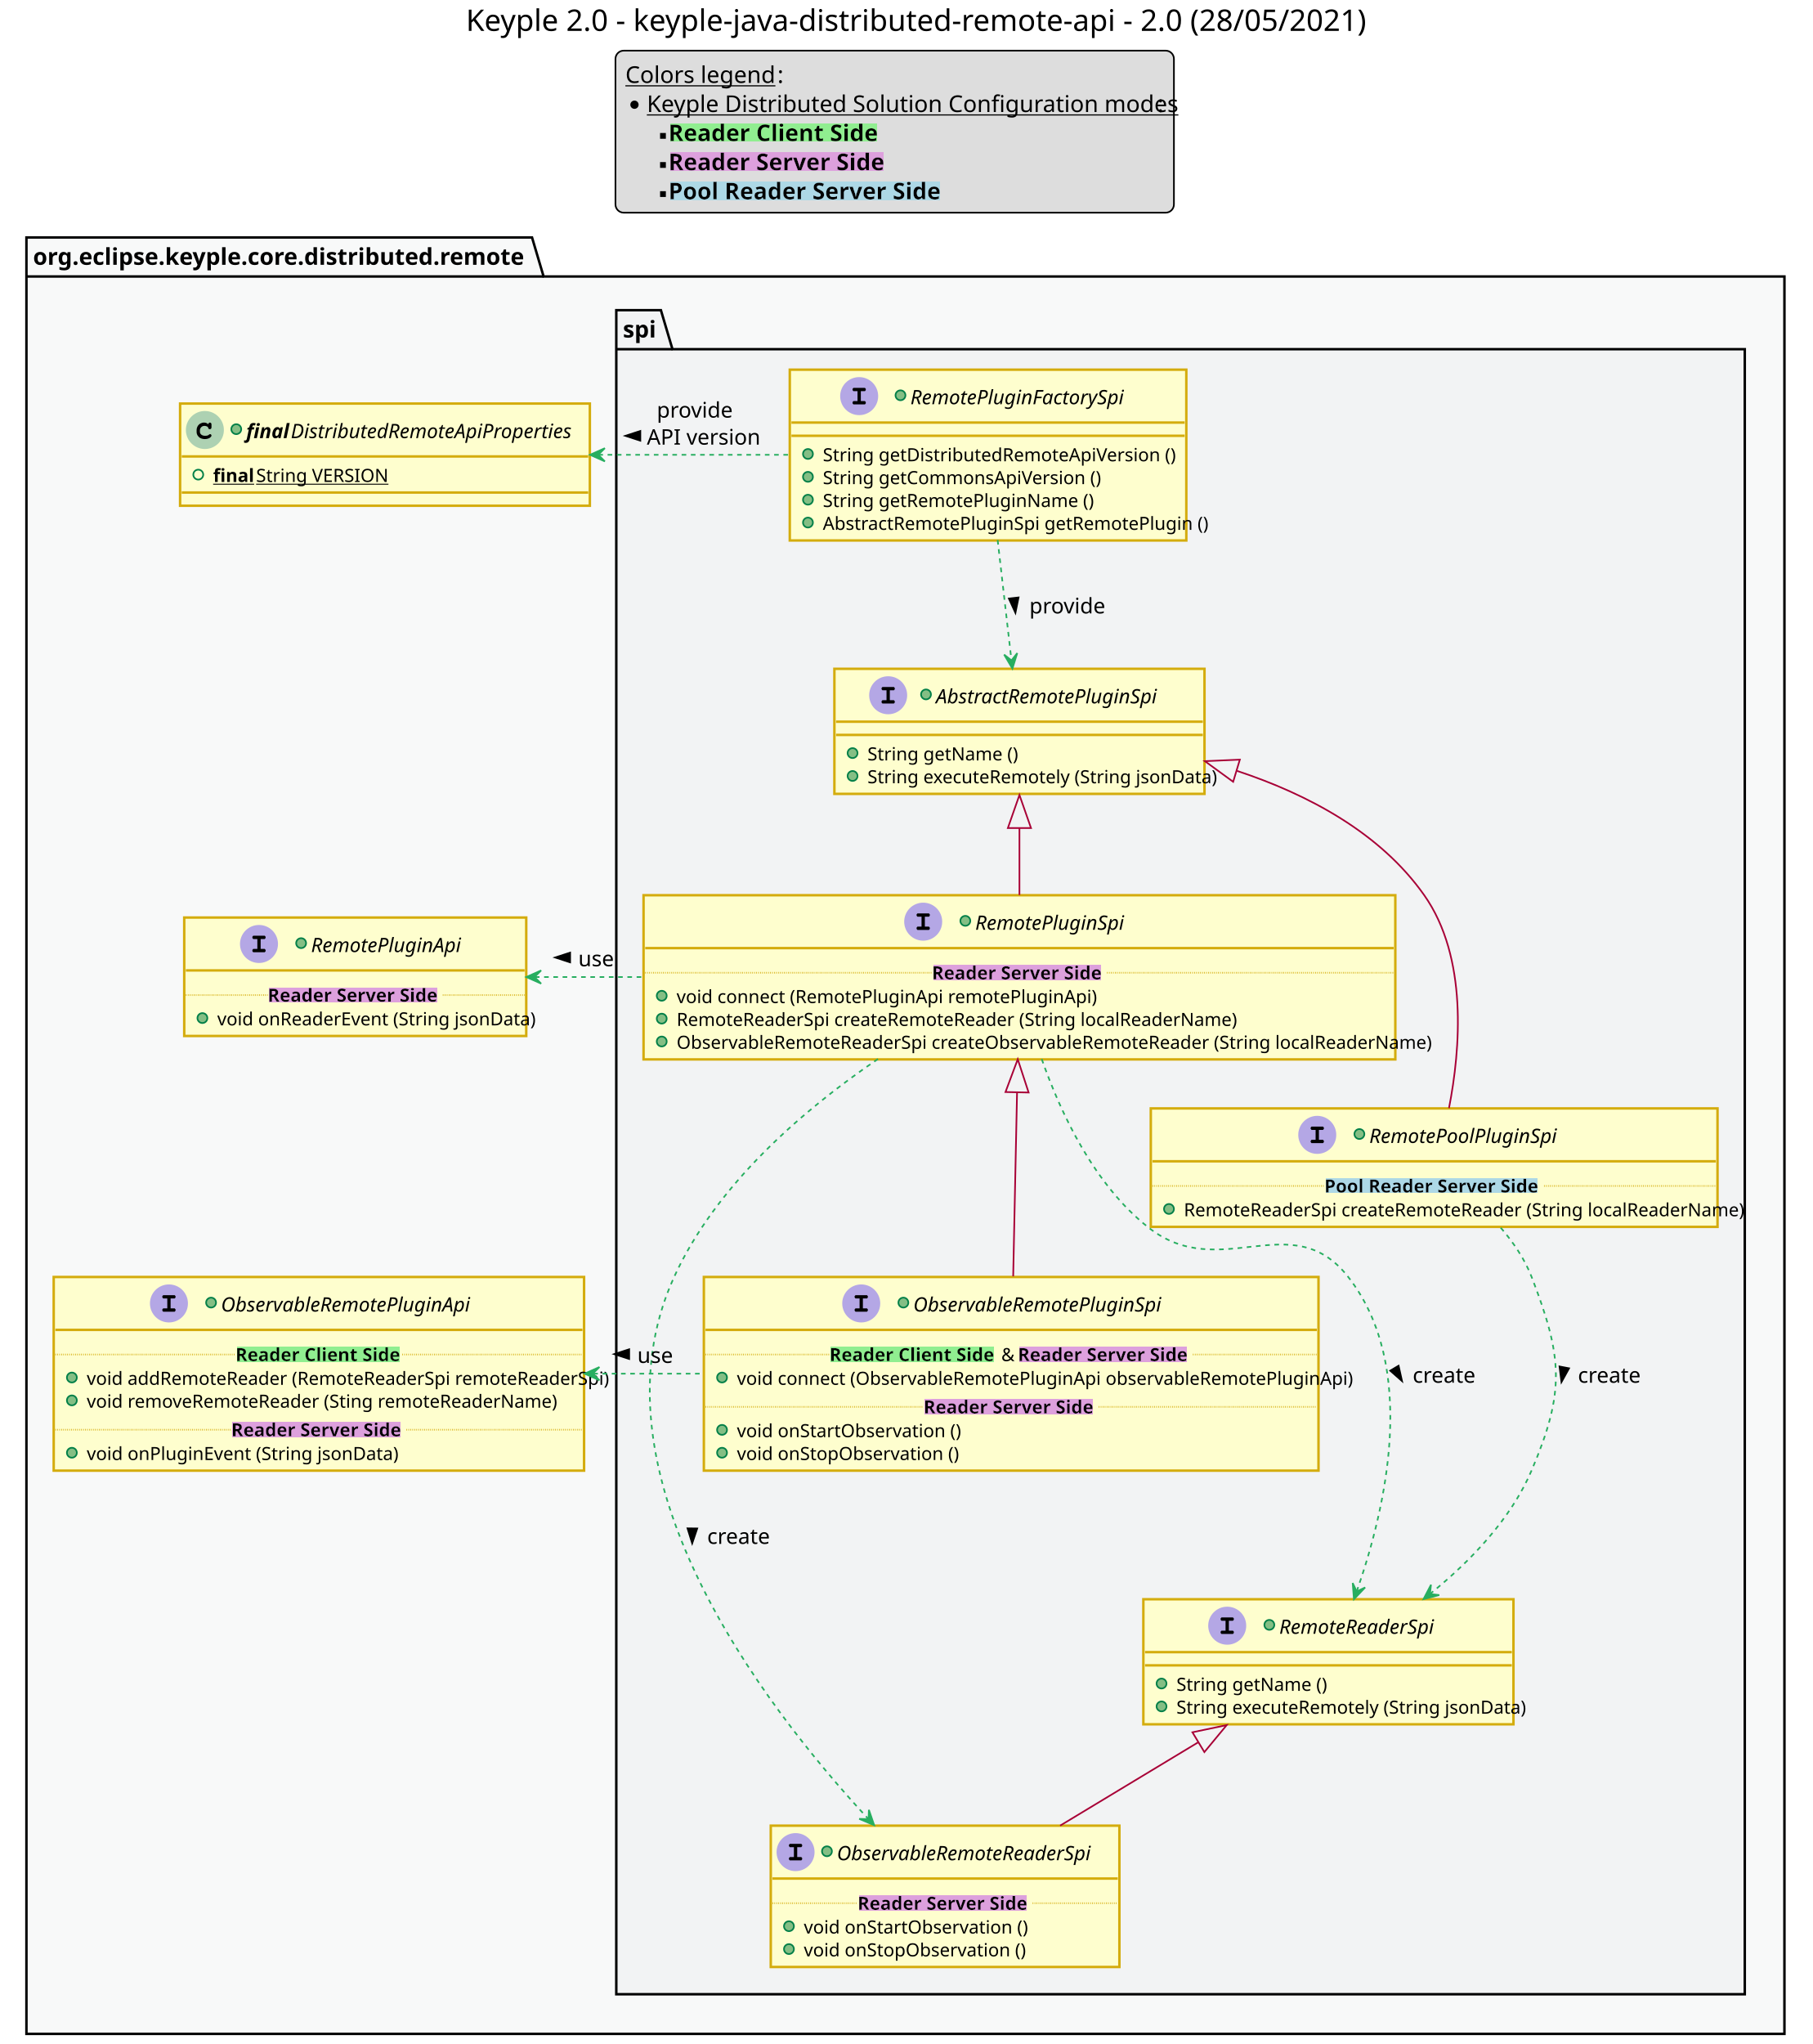
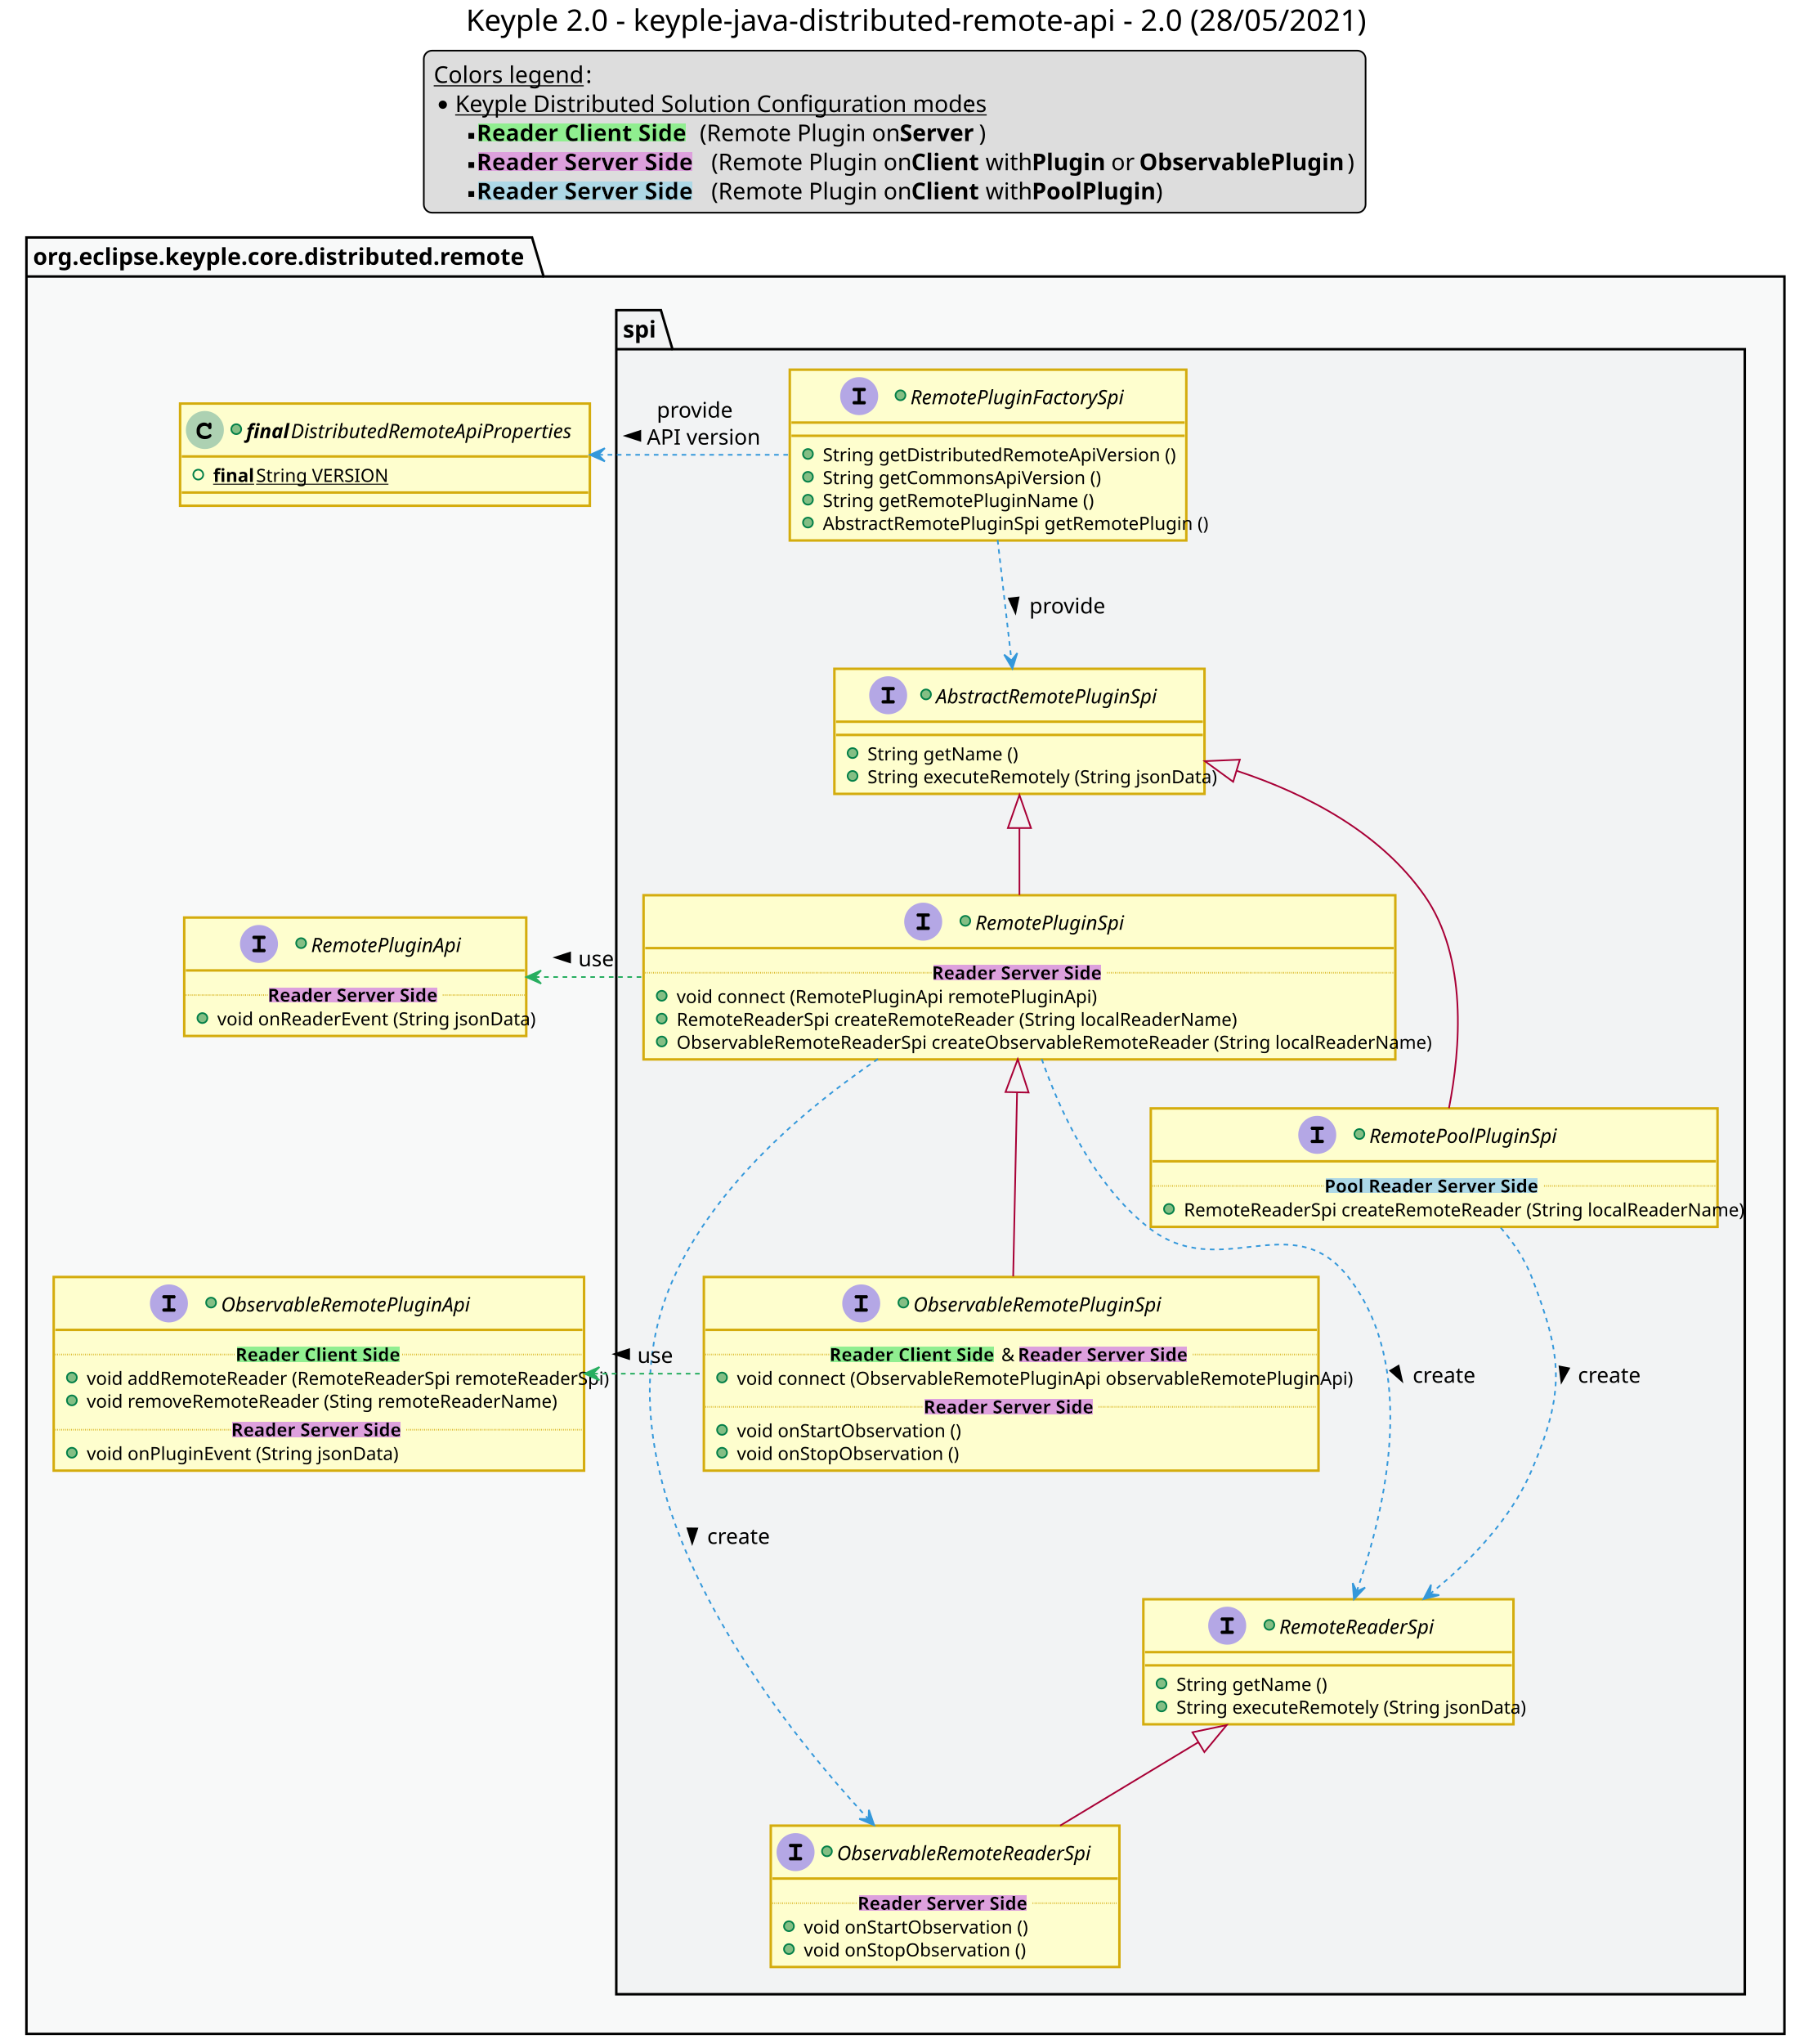
- <svg xmlns="http://www.w3.org/2000/svg" contentScriptType="application/ecmascript" contentStyleType="text/css" height="3092.5px" preserveAspectRatio="none" style="width:2742px;height:3092px;" version="1.1" viewBox="0 0 2742 3092" width="2742.5px" zoomAndPan="magnify">
+ <svg xmlns="http://www.w3.org/2000/svg" contentScriptType="application/ecmascript" contentStyleType="text/css" height="3092.5px" preserveAspectRatio="none" style="width:2742px;height:3092px;background:#FFFFFF;" version="1.1" viewBox="0 0 2742 3092" width="2742.5px" zoomAndPan="magnify">
  <defs>
-     <filter height="1" id="b1ft2xdfj4hcl40" width="1" x="0" y="0">
+     <filter height="1" id="b1a2l3hg5oy2jw0" width="1" x="0" y="0">
      <feFlood flood-color="#90EE90" result="flood" />
      <feComposite in="SourceGraphic" in2="flood" operator="over" />
    </filter>
-     <filter height="1" id="b1ft2xdfj4hcl41" width="1" x="0" y="0">
+     <filter height="1" id="b1a2l3hg5oy2jw1" width="1" x="0" y="0">
      <feFlood flood-color="#DDA0DD" result="flood" />
      <feComposite in="SourceGraphic" in2="flood" operator="over" />
    </filter>
-     <filter height="1" id="b1ft2xdfj4hcl42" width="1" x="0" y="0">
+     <filter height="1" id="b1a2l3hg5oy2jw2" width="1" x="0" y="0">
      <feFlood flood-color="#ADD8E6" result="flood" />
      <feComposite in="SourceGraphic" in2="flood" operator="over" />
    </filter>
  </defs>
  <g>
    <text fill="#000000" font-family="sans-serif" font-size="45" lengthAdjust="spacing" textLength="1300" x="705" y="46.714">Keyple 2.0 - keyple-java-distributed-remote-api - 2.0 (28/05/2021)</text>
-     <rect fill="#DDDDDD" height="245.117" rx="12.5" ry="12.5" style="stroke:#000000;stroke-width:2.5;" width="845" x="931.25" y="76.602" />
-     <text fill="#000000" font-family="sans-serif" font-size="35" lengthAdjust="spacing" text-decoration="underline" textLength="220" x="946.25" y="125.435">Colors legend</text>
-     <text fill="#000000" font-family="sans-serif" font-size="35" lengthAdjust="spacing" textLength="10" x="1176.25" y="125.435">:</text>
-     <ellipse cx="960" cy="158.398" fill="#000000" rx="6.25" ry="6.25" style="stroke:#000000;stroke-width:0.0;" />
-     <text fill="#000000" font-family="sans-serif" font-size="35" lengthAdjust="spacing" text-decoration="underline" textLength="762.5" x="978.75" y="169.458">Keyple Distributed Solution Configuration modes</text>
-     <text fill="#000000" font-family="sans-serif" font-size="35" lengthAdjust="spacing" textLength="10" x="1751.25" y="169.458">:</text>
-     <rect fill="#000000" height="8.75" style="stroke:#000000;stroke-width:0.0;" width="8.75" x="998.75" y="201.172" />
-     <text fill="#000000" filter="url(#b1ft2xdfj4hcl40)" font-family="sans-serif" font-size="35" font-weight="bold" lengthAdjust="spacing" textLength="327.5" x="1011.25" y="213.481">Reader Client Side</text>
-     <rect fill="#000000" height="8.75" style="stroke:#000000;stroke-width:0.0;" width="8.75" x="998.75" y="245.195" />
-     <text fill="#000000" filter="url(#b1ft2xdfj4hcl41)" font-family="sans-serif" font-size="35" font-weight="bold" lengthAdjust="spacing" textLength="345" x="1011.25" y="257.505">Reader Server Side</text>
-     <rect fill="#000000" height="8.75" style="stroke:#000000;stroke-width:0.0;" width="8.75" x="998.75" y="289.219" />
-     <text fill="#000000" filter="url(#b1ft2xdfj4hcl42)" font-family="sans-serif" font-size="35" font-weight="bold" lengthAdjust="spacing" textLength="432.5" x="1011.25" y="301.528">Pool Reader Server Side</text>
+     <rect fill="#DDDDDD" height="245.117" rx="12.5" ry="12.5" style="stroke:#000000;stroke-width:2.5;" width="1425" x="641.25" y="76.602" />
+     <text fill="#000000" font-family="sans-serif" font-size="35" lengthAdjust="spacing" text-decoration="underline" textLength="220" x="656.25" y="125.435">Colors legend</text>
+     <text fill="#000000" font-family="sans-serif" font-size="35" lengthAdjust="spacing" textLength="10" x="886.25" y="125.435">:</text>
+     <ellipse cx="670" cy="158.398" fill="#000000" rx="6.25" ry="6.25" style="stroke:#000000;stroke-width:0.0;" />
+     <text fill="#000000" font-family="sans-serif" font-size="35" lengthAdjust="spacing" text-decoration="underline" textLength="762.5" x="688.75" y="169.458">Keyple Distributed Solution Configuration modes</text>
+     <text fill="#000000" font-family="sans-serif" font-size="35" lengthAdjust="spacing" textLength="10" x="1461.25" y="169.458">:</text>
+     <rect fill="#000000" height="8.75" style="stroke:#000000;stroke-width:0.0;" width="8.75" x="708.75" y="201.172" />
+     <text fill="#000000" filter="url(#b1a2l3hg5oy2jw0)" font-family="sans-serif" font-size="35" font-weight="bold" lengthAdjust="spacing" textLength="327.5" x="721.25" y="213.481">Reader Client Side</text>
+     <text fill="#000000" font-family="sans-serif" font-size="35" lengthAdjust="spacing" textLength="292.5" x="1058.75" y="213.481">(Remote Plugin on</text>
+     <text fill="#000000" font-family="sans-serif" font-size="35" font-weight="bold" lengthAdjust="spacing" textLength="120" x="1361.25" y="213.481">Server</text>
+     <text fill="#000000" font-family="sans-serif" font-size="35" lengthAdjust="spacing" textLength="12.5" x="1481.25" y="213.481">)</text>
+     <rect fill="#000000" height="8.75" style="stroke:#000000;stroke-width:0.0;" width="8.75" x="708.75" y="245.195" />
+     <text fill="#000000" filter="url(#b1a2l3hg5oy2jw1)" font-family="sans-serif" font-size="35" font-weight="bold" lengthAdjust="spacing" textLength="345" x="721.25" y="257.505">Reader Server Side</text>
+     <text fill="#000000" font-family="sans-serif" font-size="35" lengthAdjust="spacing" textLength="292.5" x="1076.25" y="257.505">(Remote Plugin on</text>
+     <text fill="#000000" font-family="sans-serif" font-size="35" font-weight="bold" lengthAdjust="spacing" textLength="102.5" x="1378.75" y="257.505">Client</text>
+     <text fill="#000000" font-family="sans-serif" font-size="35" lengthAdjust="spacing" textLength="60" x="1491.25" y="257.505">with</text>
+     <text fill="#000000" font-family="sans-serif" font-size="35" font-weight="bold" lengthAdjust="spacing" textLength="110" x="1561.25" y="257.505">Plugin</text>
+     <text fill="#000000" font-family="sans-serif" font-size="35" lengthAdjust="spacing" textLength="32.5" x="1681.25" y="257.505">or</text>
+     <text fill="#000000" font-family="sans-serif" font-size="35" font-weight="bold" lengthAdjust="spacing" textLength="315" x="1723.75" y="257.505">ObservablePlugin</text>
+     <text fill="#000000" font-family="sans-serif" font-size="35" lengthAdjust="spacing" textLength="12.5" x="2038.75" y="257.505">)</text>
+     <rect fill="#000000" height="8.75" style="stroke:#000000;stroke-width:0.0;" width="8.75" x="708.75" y="289.219" />
+     <text fill="#000000" filter="url(#b1a2l3hg5oy2jw2)" font-family="sans-serif" font-size="35" font-weight="bold" lengthAdjust="spacing" textLength="345" x="721.25" y="301.528">Reader Server Side</text>
+     <text fill="#000000" font-family="sans-serif" font-size="35" lengthAdjust="spacing" textLength="292.5" x="1076.25" y="301.528">(Remote Plugin on</text>
+     <text fill="#000000" font-family="sans-serif" font-size="35" font-weight="bold" lengthAdjust="spacing" textLength="102.5" x="1378.75" y="301.528">Client</text>
+     <text fill="#000000" font-family="sans-serif" font-size="35" lengthAdjust="spacing" textLength="60" x="1491.25" y="301.528">with</text>
+     <text fill="#000000" font-family="sans-serif" font-size="35" font-weight="bold" lengthAdjust="spacing" textLength="187.5" x="1561.25" y="301.528">PoolPlugin</text>
+     <text fill="#000000" font-family="sans-serif" font-size="35" lengthAdjust="spacing" textLength="12.5" x="1748.75" y="301.528">)</text>
    <polygon fill="#F8F9F9" points="40,359.219,805,359.219,822.5,418.242,2700,418.242,2700,3076.719,40,3076.719,40,359.219" style="stroke:#000000;stroke-width:3.75;" />
    <line style="stroke:#000000;stroke-width:3.75;" x1="40" x2="822.5" y1="418.242" y2="418.242" />
    <text fill="#000000" font-family="sans-serif" font-size="35" font-weight="bold" lengthAdjust="spacing" textLength="750" x="50" y="400.552">org.eclipse.keyple.core.distributed.remote</text>
    <polygon fill="#F2F3F4" points="932.5,469.219,1000,469.219,1017.5,528.242,2640,528.242,2640,3016.719,932.5,3016.719,932.5,469.219" style="stroke:#000000;stroke-width:3.75;" />
    <line style="stroke:#000000;stroke-width:3.75;" x1="932.5" x2="1017.5" y1="528.242" y2="528.242" />
    <text fill="#000000" font-family="sans-serif" font-size="35" font-weight="bold" lengthAdjust="spacing" textLength="52.5" x="942.5" y="510.552">spi</text>
    <rect codeLine="56" fill="#FEFECE" height="154.59" id="ApiProperties" style="stroke:#D4AC0D;stroke-width:3.75;" width="620" x="272.5" y="610.469" />
    <ellipse cx="310" cy="650.469" fill="#ADD1B2" rx="27.5" ry="27.5" style="stroke:#ADD1B2;stroke-width:2.5;" />
    <path d="M315,641.719 Q315.508,640.469 316.094,639.844 Q316.68,639.219 317.344,639.219 Q318.516,639.219 319.258,639.922 Q320,640.625 320,642.266 L320,646.172 Q320,647.812 319.297,648.516 Q318.594,649.219 317.5,649.219 Q316.523,649.219 315.898,648.789 Q315.273,648.359 315,647.227 Q314.883,646.445 314.453,646.016 Q313.672,645.195 312.266,644.727 Q310.859,644.219 309.453,644.219 Q307.695,644.219 306.211,644.922 Q304.766,645.625 303.633,647.188 Q302.5,648.75 302.5,650.898 L302.5,653.203 Q302.5,655.781 304.609,657.5 Q306.719,659.219 310.469,659.219 Q312.695,659.219 314.258,658.711 Q315.156,658.438 316.172,657.539 Q316.836,657.031 317.188,656.875 Q317.539,656.719 317.969,656.719 Q318.789,656.719 319.375,657.383 Q320,658.008 320,658.906 Q320,659.766 319.141,660.781 Q317.891,662.266 315.898,663.086 Q313.281,664.219 310.078,664.219 Q306.328,664.219 303.32,662.734 Q300.898,661.562 299.18,659.023 Q297.5,656.484 297.5,653.477 L297.5,650.742 Q297.5,647.617 298.984,644.883 Q300.508,642.148 303.125,640.703 Q305.781,639.219 308.75,639.219 Q310.547,639.219 312.109,639.844 Q313.672,640.469 315,641.719 Z " fill="#000000" />
    <ellipse cx="357.5" cy="649.219" fill="#84BE84" rx="7.5" ry="7.5" style="stroke:#038048;stroke-width:2.5;" />
    <text fill="#000000" font-family="sans-serif" font-size="30" font-style="italic" font-weight="bold" lengthAdjust="spacing" textLength="60" x="372.5" y="662.744">final</text>
    <text fill="#000000" font-family="sans-serif" font-size="30" font-style="italic" lengthAdjust="spacing" textLength="445" x="440" y="662.744">DistributedRemoteApiProperties</text>
    <line style="stroke:#D4AC0D;stroke-width:3.75;" x1="275" x2="890" y1="690.469" y2="690.469" />
    <ellipse cx="300" cy="717.969" rx="7.5" ry="7.5" style="stroke:#038048;stroke-width:2.5;fill:none;" />
    <text fill="#000000" font-family="sans-serif" font-size="27.5" font-weight="bold" lengthAdjust="spacing" text-decoration="underline" textLength="57.5" x="322.5" y="729.016">final</text>
    <text fill="#000000" font-family="sans-serif" font-size="27.5" lengthAdjust="spacing" text-decoration="underline" textLength="190" x="387.5" y="729.016">String VERSION</text>
    <line style="stroke:#D4AC0D;stroke-width:3.75;" x1="275" x2="890" y1="745.059" y2="745.059" />
    <rect codeLine="59" fill="#FEFECE" height="179.18" id="RemotePluginApi" style="stroke:#D4AC0D;stroke-width:3.75;" width="517.5" x="278.75" y="1387.969" />
    <ellipse cx="391.875" cy="1427.969" fill="#B4A7E5" rx="27.5" ry="27.5" style="stroke:#B4A7E5;stroke-width:2.5;" />
    <path d="M394.375,1420.469 L394.375,1435.469 L399.375,1435.469 L400.586,1435.469 L401.875,1437.031 L401.875,1437.969 L401.875,1438.906 L400.586,1440.469 L399.375,1440.469 L384.375,1440.469 L383.164,1440.469 L381.875,1438.906 L381.875,1437.969 L381.875,1437.031 L383.164,1435.469 L384.375,1435.469 L389.375,1435.469 L389.375,1420.469 L384.375,1420.469 L383.164,1420.469 L381.875,1418.906 L381.875,1417.969 L381.875,1417.031 L383.164,1415.469 L384.375,1415.469 L399.375,1415.469 L400.586,1415.469 L401.875,1417.031 L401.875,1417.969 L401.875,1418.906 L400.586,1420.469 L399.375,1420.469 L394.375,1420.469 Z " fill="#000000" />
    <ellipse cx="455.625" cy="1426.719" fill="#84BE84" rx="7.5" ry="7.5" style="stroke:#038048;stroke-width:2.5;" />
    <text fill="#000000" font-family="sans-serif" font-size="30" font-style="italic" lengthAdjust="spacing" textLength="242.5" x="470.625" y="1440.244">RemotePluginApi</text>
    <line style="stroke:#D4AC0D;stroke-width:3.75;" x1="281.25" x2="793.75" y1="1467.969" y2="1467.969" />
    <ellipse cx="306.25" cy="1540.059" fill="#84BE84" rx="7.5" ry="7.5" style="stroke:#038048;stroke-width:2.5;" />
    <text fill="#000000" font-family="sans-serif" font-size="27.5" lengthAdjust="spacing" textLength="452.5" x="328.75" y="1551.106">void onReaderEvent (String jsonData)</text>
    <line style="stroke:#D4AC0D;stroke-width:2.5;stroke-dasharray:1.0,2.0;" x1="281.25" x2="405" y1="1505.264" y2="1505.264" />
-     <text fill="#000000" filter="url(#b1ft2xdfj4hcl41)" font-family="sans-serif" font-size="27.5" font-weight="bold" lengthAdjust="spacing" textLength="265" x="405" y="1515.266">Reader Server Side</text>
+     <text fill="#000000" filter="url(#b1a2l3hg5oy2jw1)" font-family="sans-serif" font-size="27.5" font-weight="bold" lengthAdjust="spacing" textLength="265" x="405" y="1515.266">Reader Server Side</text>
    <line style="stroke:#D4AC0D;stroke-width:2.5;stroke-dasharray:1.0,2.0;" x1="670" x2="793.75" y1="1505.264" y2="1505.264" />
    <rect codeLine="63" fill="#FEFECE" height="292.949" id="ObservableRemotePluginApi" style="stroke:#D4AC0D;stroke-width:3.75;" width="802.5" x="81.25" y="1931.719" />
    <ellipse cx="255.625" cy="1971.719" fill="#B4A7E5" rx="27.5" ry="27.5" style="stroke:#B4A7E5;stroke-width:2.5;" />
    <path d="M258.125,1964.219 L258.125,1979.219 L263.125,1979.219 L264.336,1979.219 L265.625,1980.781 L265.625,1981.719 L265.625,1982.656 L264.336,1984.219 L263.125,1984.219 L248.125,1984.219 L246.914,1984.219 L245.625,1982.656 L245.625,1981.719 L245.625,1980.781 L246.914,1979.219 L248.125,1979.219 L253.125,1979.219 L253.125,1964.219 L248.125,1964.219 L246.914,1964.219 L245.625,1962.656 L245.625,1961.719 L245.625,1960.781 L246.914,1959.219 L248.125,1959.219 L263.125,1959.219 L264.336,1959.219 L265.625,1960.781 L265.625,1961.719 L265.625,1962.656 L264.336,1964.219 L263.125,1964.219 L258.125,1964.219 Z " fill="#000000" />
    <ellipse cx="319.375" cy="1970.469" fill="#84BE84" rx="7.5" ry="7.5" style="stroke:#038048;stroke-width:2.5;" />
    <text fill="#000000" font-family="sans-serif" font-size="30" font-style="italic" lengthAdjust="spacing" textLength="405" x="334.375" y="1983.994">ObservableRemotePluginApi</text>
    <line style="stroke:#D4AC0D;stroke-width:3.75;" x1="83.75" x2="881.25" y1="2011.719" y2="2011.719" />
    <ellipse cx="108.75" cy="2083.809" fill="#84BE84" rx="7.5" ry="7.5" style="stroke:#038048;stroke-width:2.5;" />
    <text fill="#000000" font-family="sans-serif" font-size="27.5" lengthAdjust="spacing" textLength="737.5" x="131.25" y="2094.856">void addRemoteReader (RemoteReaderSpi remoteReaderSpi)</text>
    <ellipse cx="108.75" cy="2118.398" fill="#84BE84" rx="7.5" ry="7.5" style="stroke:#038048;stroke-width:2.5;" />
    <text fill="#000000" font-family="sans-serif" font-size="27.5" lengthAdjust="spacing" textLength="657.5" x="131.25" y="2129.446">void removeRemoteReader (Sting remoteReaderName)</text>
    <line style="stroke:#D4AC0D;stroke-width:2.5;stroke-dasharray:1.0,2.0;" x1="83.75" x2="356.25" y1="2049.014" y2="2049.014" />
-     <text fill="#000000" filter="url(#b1ft2xdfj4hcl40)" font-family="sans-serif" font-size="27.5" font-weight="bold" lengthAdjust="spacing" textLength="252.5" x="356.25" y="2059.016">Reader Client Side</text>
+     <text fill="#000000" filter="url(#b1a2l3hg5oy2jw0)" font-family="sans-serif" font-size="27.5" font-weight="bold" lengthAdjust="spacing" textLength="252.5" x="356.25" y="2059.016">Reader Client Side</text>
    <line style="stroke:#D4AC0D;stroke-width:2.5;stroke-dasharray:1.0,2.0;" x1="608.75" x2="881.25" y1="2049.014" y2="2049.014" />
    <ellipse cx="108.75" cy="2197.578" fill="#84BE84" rx="7.5" ry="7.5" style="stroke:#038048;stroke-width:2.5;" />
    <text fill="#000000" font-family="sans-serif" font-size="27.5" lengthAdjust="spacing" textLength="435" x="131.25" y="2208.626">void onPluginEvent (String jsonData)</text>
    <line style="stroke:#D4AC0D;stroke-width:2.5;stroke-dasharray:1.0,2.0;" x1="83.75" x2="350" y1="2162.783" y2="2162.783" />
-     <text fill="#000000" filter="url(#b1ft2xdfj4hcl41)" font-family="sans-serif" font-size="27.5" font-weight="bold" lengthAdjust="spacing" textLength="265" x="350" y="2172.786">Reader Server Side</text>
+     <text fill="#000000" filter="url(#b1a2l3hg5oy2jw1)" font-family="sans-serif" font-size="27.5" font-weight="bold" lengthAdjust="spacing" textLength="265" x="350" y="2172.786">Reader Server Side</text>
    <line style="stroke:#D4AC0D;stroke-width:2.5;stroke-dasharray:1.0,2.0;" x1="615" x2="881.25" y1="2162.783" y2="2162.783" />
    <rect codeLine="72" fill="#FEFECE" height="258.359" id="RemotePluginFactorySpi" style="stroke:#D4AC0D;stroke-width:3.75;" width="600" x="1195" y="559.219" />
    <ellipse cx="1300" cy="599.219" fill="#B4A7E5" rx="27.5" ry="27.5" style="stroke:#B4A7E5;stroke-width:2.5;" />
    <path d="M1302.5,591.719 L1302.5,606.719 L1307.5,606.719 L1308.711,606.719 L1310,608.281 L1310,609.219 L1310,610.156 L1308.711,611.719 L1307.5,611.719 L1292.5,611.719 L1291.289,611.719 L1290,610.156 L1290,609.219 L1290,608.281 L1291.289,606.719 L1292.5,606.719 L1297.5,606.719 L1297.5,591.719 L1292.5,591.719 L1291.289,591.719 L1290,590.156 L1290,589.219 L1290,588.281 L1291.289,586.719 L1292.5,586.719 L1307.5,586.719 L1308.711,586.719 L1310,588.281 L1310,589.219 L1310,590.156 L1308.711,591.719 L1307.5,591.719 L1302.5,591.719 Z " fill="#000000" />
    <ellipse cx="1362.5" cy="597.969" fill="#84BE84" rx="7.5" ry="7.5" style="stroke:#038048;stroke-width:2.5;" />
    <text fill="#000000" font-family="sans-serif" font-size="30" font-style="italic" lengthAdjust="spacing" textLength="342.5" x="1377.5" y="611.494">RemotePluginFactorySpi</text>
    <line style="stroke:#D4AC0D;stroke-width:3.75;" x1="1197.5" x2="1792.5" y1="639.219" y2="639.219" />
    <line style="stroke:#D4AC0D;stroke-width:3.75;" x1="1197.5" x2="1792.5" y1="659.219" y2="659.219" />
    <ellipse cx="1222.5" cy="686.719" fill="#84BE84" rx="7.5" ry="7.5" style="stroke:#038048;stroke-width:2.5;" />
    <text fill="#000000" font-family="sans-serif" font-size="27.5" lengthAdjust="spacing" textLength="495" x="1245" y="697.766">String getDistributedRemoteApiVersion ()</text>
    <ellipse cx="1222.5" cy="721.309" fill="#84BE84" rx="7.5" ry="7.5" style="stroke:#038048;stroke-width:2.5;" />
    <text fill="#000000" font-family="sans-serif" font-size="27.5" lengthAdjust="spacing" textLength="395" x="1245" y="732.356">String getCommonsApiVersion ()</text>
    <ellipse cx="1222.5" cy="755.898" fill="#84BE84" rx="7.5" ry="7.5" style="stroke:#038048;stroke-width:2.5;" />
    <text fill="#000000" font-family="sans-serif" font-size="27.5" lengthAdjust="spacing" textLength="370" x="1245" y="766.946">String getRemotePluginName ()</text>
    <ellipse cx="1222.5" cy="790.488" fill="#84BE84" rx="7.5" ry="7.5" style="stroke:#038048;stroke-width:2.5;" />
    <text fill="#000000" font-family="sans-serif" font-size="27.5" lengthAdjust="spacing" textLength="535" x="1245" y="801.536">AbstractRemotePluginSpi getRemotePlugin ()</text>
    <rect codeLine="79" fill="#FEFECE" height="189.18" id="AbstractRemotePluginSpi" style="stroke:#D4AC0D;stroke-width:3.75;" width="560" x="1262.5" y="1011.719" />
    <ellipse cx="1343.875" cy="1051.719" fill="#B4A7E5" rx="27.5" ry="27.5" style="stroke:#B4A7E5;stroke-width:2.5;" />
    <path d="M1346.375,1044.219 L1346.375,1059.219 L1351.375,1059.219 L1352.586,1059.219 L1353.875,1060.781 L1353.875,1061.719 L1353.875,1062.656 L1352.586,1064.219 L1351.375,1064.219 L1336.375,1064.219 L1335.164,1064.219 L1333.875,1062.656 L1333.875,1061.719 L1333.875,1060.781 L1335.164,1059.219 L1336.375,1059.219 L1341.375,1059.219 L1341.375,1044.219 L1336.375,1044.219 L1335.164,1044.219 L1333.875,1042.656 L1333.875,1041.719 L1333.875,1040.781 L1335.164,1039.219 L1336.375,1039.219 L1351.375,1039.219 L1352.586,1039.219 L1353.875,1040.781 L1353.875,1041.719 L1353.875,1042.656 L1352.586,1044.219 L1351.375,1044.219 L1346.375,1044.219 Z " fill="#000000" />
    <ellipse cx="1401.125" cy="1050.469" fill="#84BE84" rx="7.5" ry="7.5" style="stroke:#038048;stroke-width:2.5;" />
    <text fill="#000000" font-family="sans-serif" font-size="30" font-style="italic" lengthAdjust="spacing" textLength="355" x="1416.125" y="1063.994">AbstractRemotePluginSpi</text>
    <line style="stroke:#D4AC0D;stroke-width:3.75;" x1="1265" x2="1820" y1="1091.719" y2="1091.719" />
    <line style="stroke:#D4AC0D;stroke-width:3.75;" x1="1265" x2="1820" y1="1111.719" y2="1111.719" />
    <ellipse cx="1290" cy="1139.219" fill="#84BE84" rx="7.5" ry="7.5" style="stroke:#038048;stroke-width:2.5;" />
    <text fill="#000000" font-family="sans-serif" font-size="27.5" lengthAdjust="spacing" textLength="210" x="1312.5" y="1150.266">String getName ()</text>
    <ellipse cx="1290" cy="1173.809" fill="#84BE84" rx="7.5" ry="7.5" style="stroke:#038048;stroke-width:2.5;" />
    <text fill="#000000" font-family="sans-serif" font-size="27.5" lengthAdjust="spacing" textLength="495" x="1312.5" y="1184.856">String executeRemotely (String jsonData)</text>
    <rect codeLine="83" fill="#FEFECE" height="248.359" id="RemotePluginSpi" style="stroke:#D4AC0D;stroke-width:3.75;" width="1137.5" x="973.75" y="1354.219" />
    <ellipse cx="1396.875" cy="1394.219" fill="#B4A7E5" rx="27.5" ry="27.5" style="stroke:#B4A7E5;stroke-width:2.5;" />
    <path d="M1399.375,1386.719 L1399.375,1401.719 L1404.375,1401.719 L1405.586,1401.719 L1406.875,1403.281 L1406.875,1404.219 L1406.875,1405.156 L1405.586,1406.719 L1404.375,1406.719 L1389.375,1406.719 L1388.164,1406.719 L1386.875,1405.156 L1386.875,1404.219 L1386.875,1403.281 L1388.164,1401.719 L1389.375,1401.719 L1394.375,1401.719 L1394.375,1386.719 L1389.375,1386.719 L1388.164,1386.719 L1386.875,1385.156 L1386.875,1384.219 L1386.875,1383.281 L1388.164,1381.719 L1389.375,1381.719 L1404.375,1381.719 L1405.586,1381.719 L1406.875,1383.281 L1406.875,1384.219 L1406.875,1385.156 L1405.586,1386.719 L1404.375,1386.719 L1399.375,1386.719 Z " fill="#000000" />
    <ellipse cx="1460.625" cy="1392.969" fill="#84BE84" rx="7.5" ry="7.5" style="stroke:#038048;stroke-width:2.5;" />
    <text fill="#000000" font-family="sans-serif" font-size="30" font-style="italic" lengthAdjust="spacing" textLength="242.5" x="1475.625" y="1406.494">RemotePluginSpi</text>
    <line style="stroke:#D4AC0D;stroke-width:3.75;" x1="976.25" x2="2108.75" y1="1434.219" y2="1434.219" />
    <ellipse cx="1001.25" cy="1506.309" fill="#84BE84" rx="7.5" ry="7.5" style="stroke:#038048;stroke-width:2.5;" />
    <text fill="#000000" font-family="sans-serif" font-size="27.5" lengthAdjust="spacing" textLength="582.5" x="1023.75" y="1517.356">void connect (RemotePluginApi remotePluginApi)</text>
    <ellipse cx="1001.25" cy="1540.898" fill="#84BE84" rx="7.5" ry="7.5" style="stroke:#038048;stroke-width:2.5;" />
    <text fill="#000000" font-family="sans-serif" font-size="27.5" lengthAdjust="spacing" textLength="792.5" x="1023.75" y="1551.946">RemoteReaderSpi createRemoteReader (String localReaderName)</text>
    <ellipse cx="1001.25" cy="1575.488" fill="#84BE84" rx="7.5" ry="7.5" style="stroke:#038048;stroke-width:2.5;" />
    <text fill="#000000" font-family="sans-serif" font-size="27.5" lengthAdjust="spacing" textLength="1072.5" x="1023.75" y="1586.536">ObservableRemoteReaderSpi createObservableRemoteReader (String localReaderName)</text>
    <line style="stroke:#D4AC0D;stroke-width:2.5;stroke-dasharray:1.0,2.0;" x1="976.25" x2="1410" y1="1471.514" y2="1471.514" />
-     <text fill="#000000" filter="url(#b1ft2xdfj4hcl41)" font-family="sans-serif" font-size="27.5" font-weight="bold" lengthAdjust="spacing" textLength="265" x="1410" y="1481.516">Reader Server Side</text>
+     <text fill="#000000" filter="url(#b1a2l3hg5oy2jw1)" font-family="sans-serif" font-size="27.5" font-weight="bold" lengthAdjust="spacing" textLength="265" x="1410" y="1481.516">Reader Server Side</text>
    <line style="stroke:#D4AC0D;stroke-width:2.5;stroke-dasharray:1.0,2.0;" x1="1675" x2="2108.75" y1="1471.514" y2="1471.514" />
    <rect codeLine="89" fill="#FEFECE" height="292.949" id="ObservableRemotePluginSpi" style="stroke:#D4AC0D;stroke-width:3.75;" width="930" x="1065" y="1931.719" />
    <ellipse cx="1303.125" cy="1971.719" fill="#B4A7E5" rx="27.5" ry="27.5" style="stroke:#B4A7E5;stroke-width:2.5;" />
    <path d="M1305.625,1964.219 L1305.625,1979.219 L1310.625,1979.219 L1311.836,1979.219 L1313.125,1980.781 L1313.125,1981.719 L1313.125,1982.656 L1311.836,1984.219 L1310.625,1984.219 L1295.625,1984.219 L1294.414,1984.219 L1293.125,1982.656 L1293.125,1981.719 L1293.125,1980.781 L1294.414,1979.219 L1295.625,1979.219 L1300.625,1979.219 L1300.625,1964.219 L1295.625,1964.219 L1294.414,1964.219 L1293.125,1962.656 L1293.125,1961.719 L1293.125,1960.781 L1294.414,1959.219 L1295.625,1959.219 L1310.625,1959.219 L1311.836,1959.219 L1313.125,1960.781 L1313.125,1961.719 L1313.125,1962.656 L1311.836,1964.219 L1310.625,1964.219 L1305.625,1964.219 Z " fill="#000000" />
    <ellipse cx="1366.875" cy="1970.469" fill="#84BE84" rx="7.5" ry="7.5" style="stroke:#038048;stroke-width:2.5;" />
    <text fill="#000000" font-family="sans-serif" font-size="30" font-style="italic" lengthAdjust="spacing" textLength="405" x="1381.875" y="1983.994">ObservableRemotePluginSpi</text>
    <line style="stroke:#D4AC0D;stroke-width:3.75;" x1="1067.5" x2="1992.5" y1="2011.719" y2="2011.719" />
    <ellipse cx="1092.5" cy="2083.809" fill="#84BE84" rx="7.5" ry="7.5" style="stroke:#038048;stroke-width:2.5;" />
    <text fill="#000000" font-family="sans-serif" font-size="27.5" lengthAdjust="spacing" textLength="865" x="1115" y="2094.856">void connect (ObservableRemotePluginApi observableRemotePluginApi)</text>
    <line style="stroke:#D4AC0D;stroke-width:2.5;stroke-dasharray:1.0,2.0;" x1="1067.5" x2="1255" y1="2049.014" y2="2049.014" />
-     <text fill="#000000" filter="url(#b1ft2xdfj4hcl40)" font-family="sans-serif" font-size="27.5" font-weight="bold" lengthAdjust="spacing" textLength="252.5" x="1255" y="2059.016">Reader Client Side</text>
+     <text fill="#000000" filter="url(#b1a2l3hg5oy2jw0)" font-family="sans-serif" font-size="27.5" font-weight="bold" lengthAdjust="spacing" textLength="252.5" x="1255" y="2059.016">Reader Client Side</text>
    <text fill="#000000" font-family="sans-serif" font-size="27.5" lengthAdjust="spacing" textLength="17.5" x="1515" y="2059.016">&amp;</text>
-     <text fill="#000000" filter="url(#b1ft2xdfj4hcl41)" font-family="sans-serif" font-size="27.5" font-weight="bold" lengthAdjust="spacing" textLength="265" x="1540" y="2059.016">Reader Server Side</text>
+     <text fill="#000000" filter="url(#b1a2l3hg5oy2jw1)" font-family="sans-serif" font-size="27.5" font-weight="bold" lengthAdjust="spacing" textLength="265" x="1540" y="2059.016">Reader Server Side</text>
    <line style="stroke:#D4AC0D;stroke-width:2.5;stroke-dasharray:1.0,2.0;" x1="1805" x2="1992.5" y1="2049.014" y2="2049.014" />
    <ellipse cx="1092.5" cy="2162.988" fill="#84BE84" rx="7.5" ry="7.5" style="stroke:#038048;stroke-width:2.5;" />
    <text fill="#000000" font-family="sans-serif" font-size="27.5" lengthAdjust="spacing" textLength="320" x="1115" y="2174.036">void onStartObservation ()</text>
    <ellipse cx="1092.5" cy="2197.578" fill="#84BE84" rx="7.5" ry="7.5" style="stroke:#038048;stroke-width:2.5;" />
    <text fill="#000000" font-family="sans-serif" font-size="27.5" lengthAdjust="spacing" textLength="317.5" x="1115" y="2208.626">void onStopObservation ()</text>
    <line style="stroke:#D4AC0D;stroke-width:2.5;stroke-dasharray:1.0,2.0;" x1="1067.5" x2="1397.5" y1="2128.193" y2="2128.193" />
-     <text fill="#000000" filter="url(#b1ft2xdfj4hcl41)" font-family="sans-serif" font-size="27.5" font-weight="bold" lengthAdjust="spacing" textLength="265" x="1397.5" y="2138.196">Reader Server Side</text>
+     <text fill="#000000" filter="url(#b1a2l3hg5oy2jw1)" font-family="sans-serif" font-size="27.5" font-weight="bold" lengthAdjust="spacing" textLength="265" x="1397.5" y="2138.196">Reader Server Side</text>
    <line style="stroke:#D4AC0D;stroke-width:2.5;stroke-dasharray:1.0,2.0;" x1="1662.5" x2="1992.5" y1="2128.193" y2="2128.193" />
    <rect codeLine="96" fill="#FEFECE" height="179.18" id="RemotePoolPluginSpi" style="stroke:#D4AC0D;stroke-width:3.75;" width="857.5" x="1741.25" y="1676.719" />
    <ellipse cx="1993.125" cy="1716.719" fill="#B4A7E5" rx="27.5" ry="27.5" style="stroke:#B4A7E5;stroke-width:2.5;" />
    <path d="M1995.625,1709.219 L1995.625,1724.219 L2000.625,1724.219 L2001.836,1724.219 L2003.125,1725.781 L2003.125,1726.719 L2003.125,1727.656 L2001.836,1729.219 L2000.625,1729.219 L1985.625,1729.219 L1984.414,1729.219 L1983.125,1727.656 L1983.125,1726.719 L1983.125,1725.781 L1984.414,1724.219 L1985.625,1724.219 L1990.625,1724.219 L1990.625,1709.219 L1985.625,1709.219 L1984.414,1709.219 L1983.125,1707.656 L1983.125,1706.719 L1983.125,1705.781 L1984.414,1704.219 L1985.625,1704.219 L2000.625,1704.219 L2001.836,1704.219 L2003.125,1705.781 L2003.125,1706.719 L2003.125,1707.656 L2001.836,1709.219 L2000.625,1709.219 L1995.625,1709.219 Z " fill="#000000" />
    <ellipse cx="2056.875" cy="1715.469" fill="#84BE84" rx="7.5" ry="7.5" style="stroke:#038048;stroke-width:2.5;" />
    <text fill="#000000" font-family="sans-serif" font-size="30" font-style="italic" lengthAdjust="spacing" textLength="305" x="2071.875" y="1728.994">RemotePoolPluginSpi</text>
    <line style="stroke:#D4AC0D;stroke-width:3.75;" x1="1743.75" x2="2596.25" y1="1756.719" y2="1756.719" />
    <ellipse cx="1768.75" cy="1828.809" fill="#84BE84" rx="7.5" ry="7.5" style="stroke:#038048;stroke-width:2.5;" />
    <text fill="#000000" font-family="sans-serif" font-size="27.5" lengthAdjust="spacing" textLength="792.5" x="1791.25" y="1839.856">RemoteReaderSpi createRemoteReader (String localReaderName)</text>
    <line style="stroke:#D4AC0D;stroke-width:2.5;stroke-dasharray:1.0,2.0;" x1="1743.75" x2="2003.75" y1="1794.014" y2="1794.014" />
-     <text fill="#000000" filter="url(#b1ft2xdfj4hcl42)" font-family="sans-serif" font-size="27.5" font-weight="bold" lengthAdjust="spacing" textLength="332.5" x="2003.75" y="1804.016">Pool Reader Server Side</text>
+     <text fill="#000000" filter="url(#b1a2l3hg5oy2jw2)" font-family="sans-serif" font-size="27.5" font-weight="bold" lengthAdjust="spacing" textLength="332.5" x="2003.75" y="1804.016">Pool Reader Server Side</text>
    <line style="stroke:#D4AC0D;stroke-width:2.5;stroke-dasharray:1.0,2.0;" x1="2336.25" x2="2596.25" y1="1794.014" y2="1794.014" />
    <rect codeLine="101" fill="#FEFECE" height="189.18" id="RemoteReaderSpi" style="stroke:#D4AC0D;stroke-width:3.75;" width="560" x="1730" y="2419.219" />
    <ellipse cx="1856.875" cy="2459.219" fill="#B4A7E5" rx="27.5" ry="27.5" style="stroke:#B4A7E5;stroke-width:2.5;" />
    <path d="M1859.375,2451.719 L1859.375,2466.719 L1864.375,2466.719 L1865.586,2466.719 L1866.875,2468.281 L1866.875,2469.219 L1866.875,2470.156 L1865.586,2471.719 L1864.375,2471.719 L1849.375,2471.719 L1848.164,2471.719 L1846.875,2470.156 L1846.875,2469.219 L1846.875,2468.281 L1848.164,2466.719 L1849.375,2466.719 L1854.375,2466.719 L1854.375,2451.719 L1849.375,2451.719 L1848.164,2451.719 L1846.875,2450.156 L1846.875,2449.219 L1846.875,2448.281 L1848.164,2446.719 L1849.375,2446.719 L1864.375,2446.719 L1865.586,2446.719 L1866.875,2448.281 L1866.875,2449.219 L1866.875,2450.156 L1865.586,2451.719 L1864.375,2451.719 L1859.375,2451.719 Z " fill="#000000" />
    <ellipse cx="1920.625" cy="2457.969" fill="#84BE84" rx="7.5" ry="7.5" style="stroke:#038048;stroke-width:2.5;" />
    <text fill="#000000" font-family="sans-serif" font-size="30" font-style="italic" lengthAdjust="spacing" textLength="257.5" x="1935.625" y="2471.494">RemoteReaderSpi</text>
    <line style="stroke:#D4AC0D;stroke-width:3.75;" x1="1732.5" x2="2287.5" y1="2499.219" y2="2499.219" />
    <line style="stroke:#D4AC0D;stroke-width:3.75;" x1="1732.5" x2="2287.5" y1="2519.219" y2="2519.219" />
    <ellipse cx="1757.5" cy="2546.719" fill="#84BE84" rx="7.5" ry="7.5" style="stroke:#038048;stroke-width:2.5;" />
    <text fill="#000000" font-family="sans-serif" font-size="27.5" lengthAdjust="spacing" textLength="210" x="1780" y="2557.766">String getName ()</text>
    <ellipse cx="1757.5" cy="2581.309" fill="#84BE84" rx="7.5" ry="7.5" style="stroke:#038048;stroke-width:2.5;" />
    <text fill="#000000" font-family="sans-serif" font-size="27.5" lengthAdjust="spacing" textLength="495" x="1780" y="2592.356">String executeRemotely (String jsonData)</text>
    <rect codeLine="105" fill="#FEFECE" height="213.769" id="ObservableRemoteReaderSpi" style="stroke:#D4AC0D;stroke-width:3.75;" width="527.5" x="1166.25" y="2761.719" />
    <ellipse cx="1203.75" cy="2801.719" fill="#B4A7E5" rx="27.5" ry="27.5" style="stroke:#B4A7E5;stroke-width:2.5;" />
    <path d="M1206.25,2794.219 L1206.25,2809.219 L1211.25,2809.219 L1212.461,2809.219 L1213.75,2810.781 L1213.75,2811.719 L1213.75,2812.656 L1212.461,2814.219 L1211.25,2814.219 L1196.25,2814.219 L1195.039,2814.219 L1193.75,2812.656 L1193.75,2811.719 L1193.75,2810.781 L1195.039,2809.219 L1196.25,2809.219 L1201.25,2809.219 L1201.25,2794.219 L1196.25,2794.219 L1195.039,2794.219 L1193.75,2792.656 L1193.75,2791.719 L1193.75,2790.781 L1195.039,2789.219 L1196.25,2789.219 L1211.25,2789.219 L1212.461,2789.219 L1213.75,2790.781 L1213.75,2791.719 L1213.75,2792.656 L1212.461,2794.219 L1211.25,2794.219 L1206.25,2794.219 Z " fill="#000000" />
    <ellipse cx="1251.25" cy="2800.469" fill="#84BE84" rx="7.5" ry="7.5" style="stroke:#038048;stroke-width:2.5;" />
    <text fill="#000000" font-family="sans-serif" font-size="30" font-style="italic" lengthAdjust="spacing" textLength="420" x="1266.25" y="2813.994">ObservableRemoteReaderSpi</text>
    <line style="stroke:#D4AC0D;stroke-width:3.75;" x1="1168.75" x2="1691.25" y1="2841.719" y2="2841.719" />
    <ellipse cx="1193.75" cy="2913.809" fill="#84BE84" rx="7.5" ry="7.5" style="stroke:#038048;stroke-width:2.5;" />
    <text fill="#000000" font-family="sans-serif" font-size="27.5" lengthAdjust="spacing" textLength="320" x="1216.25" y="2924.856">void onStartObservation ()</text>
    <ellipse cx="1193.75" cy="2948.398" fill="#84BE84" rx="7.5" ry="7.5" style="stroke:#038048;stroke-width:2.5;" />
    <text fill="#000000" font-family="sans-serif" font-size="27.5" lengthAdjust="spacing" textLength="317.5" x="1216.25" y="2959.446">void onStopObservation ()</text>
    <line style="stroke:#D4AC0D;stroke-width:2.5;stroke-dasharray:1.0,2.0;" x1="1168.75" x2="1297.5" y1="2879.014" y2="2879.014" />
-     <text fill="#000000" filter="url(#b1ft2xdfj4hcl41)" font-family="sans-serif" font-size="27.5" font-weight="bold" lengthAdjust="spacing" textLength="265" x="1297.5" y="2889.016">Reader Server Side</text>
+     <text fill="#000000" filter="url(#b1a2l3hg5oy2jw1)" font-family="sans-serif" font-size="27.5" font-weight="bold" lengthAdjust="spacing" textLength="265" x="1297.5" y="2889.016">Reader Server Side</text>
    <line style="stroke:#D4AC0D;stroke-width:2.5;stroke-dasharray:1.0,2.0;" x1="1562.5" x2="1691.25" y1="2879.014" y2="2879.014" />
    <path d="M1542.5,1252.889 C1542.5,1286.299 1542.5,1321.544 1542.5,1353.891 " fill="none" id="AbstractRemotePluginSpi-backto-RemotePluginSpi" style="stroke:#A80036;stroke-width:2.5;" />
    <polygon fill="none" points="1525,1252.586,1542.5,1202.586,1560,1252.586,1525,1252.586" style="stroke:#A80036;stroke-width:2.5;" />
    <path d="M1538.872,1653.119 C1537.023,1741.146 1534.8,1846.991 1533.043,1930.699 " fill="none" id="RemotePluginSpi-backto-ObservableRemotePluginSpi" style="stroke:#A80036;stroke-width:2.5;" />
    <polygon fill="none" points="1521.392,1651.934,1539.94,1602.311,1556.385,1652.669,1521.392,1651.934" style="stroke:#A80036;stroke-width:2.5;" />
    <path d="M1871.555,1166.074 C1979.412,1201.756 2088.528,1259.804 2155,1354.219 C2221.222,1448.279 2209.86,1586.836 2192.448,1676.311 " fill="none" id="AbstractRemotePluginSpi-backto-RemotePoolPluginSpi" style="stroke:#A80036;stroke-width:2.5;" />
    <polygon fill="none" points="1865.875,1182.639,1823.07,1151.429,1875.995,1149.134,1865.875,1182.639" style="stroke:#A80036;stroke-width:2.5;" />
    <path d="M1812.858,2635.684 C1745.135,2676.551 1669.86,2721.976 1604.102,2761.656 " fill="none" id="RemoteReaderSpi-backto-ObservableRemoteReaderSpi" style="stroke:#A80036;stroke-width:2.5;" />
    <polygon fill="none" points="1804.243,2620.444,1856.092,2609.594,1822.325,2650.411,1804.243,2620.444" style="stroke:#A80036;stroke-width:2.5;" />
-     <path codeLine="115" d="M905.345,687.969 C999.585,687.969 1102.148,687.969 1194.918,687.969 " fill="none" id="ApiProperties-backto-RemotePluginFactorySpi" style="stroke:#27AE60;stroke-width:2.5;stroke-dasharray:7.0,7.0;" />
-     <polygon fill="#27AE60" points="892.705,687.969,915.205,697.969,905.205,687.969,915.205,677.969,892.705,687.969" style="stroke:#27AE60;stroke-width:2.5;" />
+     <path codeLine="115" d="M905.345,687.969 C999.585,687.969 1102.148,687.969 1194.918,687.969 " fill="none" id="ApiProperties-backto-RemotePluginFactorySpi" style="stroke:#3498DB;stroke-width:2.5;stroke-dasharray:7.0,7.0;" />
+     <polygon fill="#3498DB" points="892.705,687.969,915.205,697.969,905.205,687.969,915.205,677.969,892.705,687.969" style="stroke:#3498DB;stroke-width:2.5;" />
    <text fill="#000000" font-family="sans-serif" font-size="32.5" lengthAdjust="spacing" textLength="100" x="993.75" y="631.707">provide</text>
    <polygon fill="#000000" points="946.25,659.287,968.863,666.634,968.863,651.94,946.25,659.287" style="stroke:#000000;stroke-width:2.5;" />
    <text fill="#000000" font-family="sans-serif" font-size="32.5" lengthAdjust="spacing" textLength="162.5" x="978.75" y="672.585">API version</text>
-     <path codeLine="116" d="M1509.51,816.856 C1516.178,874.939 1523.997,943.051 1530.35,998.381 " fill="none" id="RemotePluginFactorySpi-to-AbstractRemotePluginSpi" style="stroke:#27AE60;stroke-width:2.5;stroke-dasharray:7.0,7.0;" />
-     <polygon fill="#27AE60" points="1531.848,1011.429,1539.21,987.933,1530.419,999.011,1519.341,990.219,1531.848,1011.429" style="stroke:#27AE60;stroke-width:2.5;" />
+     <path codeLine="116" d="M1509.51,816.856 C1516.178,874.939 1523.997,943.051 1530.35,998.381 " fill="none" id="RemotePluginFactorySpi-to-AbstractRemotePluginSpi" style="stroke:#3498DB;stroke-width:2.5;stroke-dasharray:7.0,7.0;" />
+     <polygon fill="#3498DB" points="1531.848,1011.429,1539.21,987.933,1530.419,999.011,1519.341,990.219,1531.848,1011.429" style="stroke:#3498DB;stroke-width:2.5;" />
    <polygon fill="#000000" points="1536.426,927.077,1541.146,903.774,1526.547,905.449,1536.426,927.077" style="stroke:#000000;stroke-width:2.5;" />
    <text fill="#000000" font-family="sans-serif" font-size="32.5" lengthAdjust="spacing" textLength="100" x="1557.5" y="927.957">provide</text>
    <path codeLine="118" d="M809.285,1477.969 C860.67,1477.969 916.165,1477.969 972.822,1477.969 " fill="none" id="RemotePluginApi-backto-RemotePluginSpi" style="stroke:#27AE60;stroke-width:2.5;stroke-dasharray:7.0,7.0;" />
    <polygon fill="#27AE60" points="796.312,1477.969,818.812,1487.969,808.812,1477.969,818.812,1467.969,796.312,1477.969" style="stroke:#27AE60;stroke-width:2.5;" />
    <polygon fill="#000000" points="840,1448.408,862.613,1455.755,862.613,1441.061,840,1448.408" style="stroke:#000000;stroke-width:2.5;" />
    <text fill="#000000" font-family="sans-serif" font-size="32.5" lengthAdjust="spacing" textLength="52.5" x="875" y="1461.707">use</text>
-     <path codeLine="119" d="M1576.2,1602.031 C1605.527,1685.624 1656.338,1792.704 1737.5,1856.719 C1846.257,1942.499 1954.65,1822.624 2040,1931.719 C2146.23,2067.504 2097.173,2280.644 2052.875,2407.231 " fill="none" id="RemotePluginSpi-to-RemoteReaderSpi" style="stroke:#27AE60;stroke-width:2.5;stroke-dasharray:7.0,7.0;" />
-     <polygon fill="#27AE60" points="2048.608,2419.206,2065.581,2401.369,2052.804,2407.432,2046.741,2394.655,2048.608,2419.206" style="stroke:#27AE60;stroke-width:2.5;" />
+     <path codeLine="119" d="M1576.2,1602.031 C1605.527,1685.624 1656.338,1792.704 1737.5,1856.719 C1846.257,1942.499 1954.65,1822.624 2040,1931.719 C2146.23,2067.504 2097.173,2280.644 2052.875,2407.231 " fill="none" id="RemotePluginSpi-to-RemoteReaderSpi" style="stroke:#3498DB;stroke-width:2.5;stroke-dasharray:7.0,7.0;" />
+     <polygon fill="#3498DB" points="2048.608,2419.206,2065.581,2401.369,2052.804,2407.432,2046.741,2394.655,2048.608,2419.206" style="stroke:#3498DB;stroke-width:2.5;" />
    <polygon fill="#000000" points="2121.368,2089.165,2116.171,2065.963,2103.526,2073.449,2121.368,2089.165" style="stroke:#000000;stroke-width:2.5;" />
    <text fill="#000000" font-family="sans-serif" font-size="32.5" lengthAdjust="spacing" textLength="90" x="2137.5" y="2091.706">create</text>
-     <path codeLine="120" d="M1328.463,1601.924 C1213.963,1679.844 1083.723,1792.489 1020,1931.719 C885.575,2225.431 1150.307,2574.796 1314.023,2751.734 " fill="none" id="RemotePluginSpi-to-ObservableRemoteReaderSpi" style="stroke:#27AE60;stroke-width:2.5;stroke-dasharray:7.0,7.0;" />
-     <polygon fill="#27AE60" points="1322.71,2761.066,1314.698,2737.784,1314.193,2751.917,1300.06,2751.411,1322.71,2761.066" style="stroke:#27AE60;stroke-width:2.5;" />
+     <path codeLine="120" d="M1328.463,1601.924 C1213.963,1679.844 1083.723,1792.489 1020,1931.719 C885.575,2225.431 1150.307,2574.796 1314.023,2751.734 " fill="none" id="RemotePluginSpi-to-ObservableRemoteReaderSpi" style="stroke:#3498DB;stroke-width:2.5;stroke-dasharray:7.0,7.0;" />
+     <polygon fill="#3498DB" points="1322.71,2761.066,1314.698,2737.784,1314.193,2751.917,1300.06,2751.411,1322.71,2761.066" style="stroke:#3498DB;stroke-width:2.5;" />
    <polygon fill="#000000" points="1047.343,2334.657,1054.974,2312.139,1040.28,2311.954,1047.343,2334.657" style="stroke:#000000;stroke-width:2.5;" />
    <text fill="#000000" font-family="sans-serif" font-size="32.5" lengthAdjust="spacing" textLength="90" x="1070" y="2335.456">create</text>
    <path codeLine="122" d="M897.633,2077.969 C952.398,2077.969 1008.817,2077.969 1064.355,2077.969 " fill="none" id="ObservableRemotePluginApi-backto-ObservableRemotePluginSpi" style="stroke:#27AE60;stroke-width:2.5;stroke-dasharray:7.0,7.0;" />
    <polygon fill="#27AE60" points="884.495,2077.969,906.995,2087.969,896.995,2077.969,906.995,2067.969,884.495,2077.969" style="stroke:#27AE60;stroke-width:2.5;" />
    <polygon fill="#000000" points="929.375,2048.408,951.988,2055.756,951.988,2041.061,929.375,2048.408" style="stroke:#000000;stroke-width:2.5;" />
    <text fill="#000000" font-family="sans-serif" font-size="32.5" lengthAdjust="spacing" textLength="52.5" x="964.375" y="2061.706">use</text>
-     <path codeLine="124" d="M2270.747,1857.194 C2289.83,1879.411 2307.068,1904.706 2317.5,1931.719 C2364.33,2052.991 2368.472,2104.629 2317.5,2224.219 C2285.807,2298.579 2224.102,2362.349 2164.233,2410.801 " fill="none" id="RemotePoolPluginSpi-to-RemoteReaderSpi" style="stroke:#27AE60;stroke-width:2.5;stroke-dasharray:7.0,7.0;" />
-     <polygon fill="#27AE60" points="2153.867,2419.056,2177.697,2412.859,2163.645,2411.268,2165.236,2397.216,2153.867,2419.056" style="stroke:#27AE60;stroke-width:2.5;" />
+     <path codeLine="124" d="M2270.747,1857.194 C2289.83,1879.411 2307.068,1904.706 2317.5,1931.719 C2364.33,2052.991 2368.472,2104.629 2317.5,2224.219 C2285.807,2298.579 2224.102,2362.349 2164.233,2410.801 " fill="none" id="RemotePoolPluginSpi-to-RemoteReaderSpi" style="stroke:#3498DB;stroke-width:2.5;stroke-dasharray:7.0,7.0;" />
+     <polygon fill="#3498DB" points="2153.867,2419.056,2177.697,2412.859,2163.645,2411.268,2165.236,2397.216,2153.867,2419.056" style="stroke:#3498DB;stroke-width:2.5;" />
    <polygon fill="#000000" points="2362.638,2090.683,2374.126,2069.866,2359.696,2067.09,2362.638,2090.683" style="stroke:#000000;stroke-width:2.5;" />
    <text fill="#000000" font-family="sans-serif" font-size="32.5" lengthAdjust="spacing" textLength="90" x="2387.5" y="2091.706">create</text>
  </g>
</svg>
